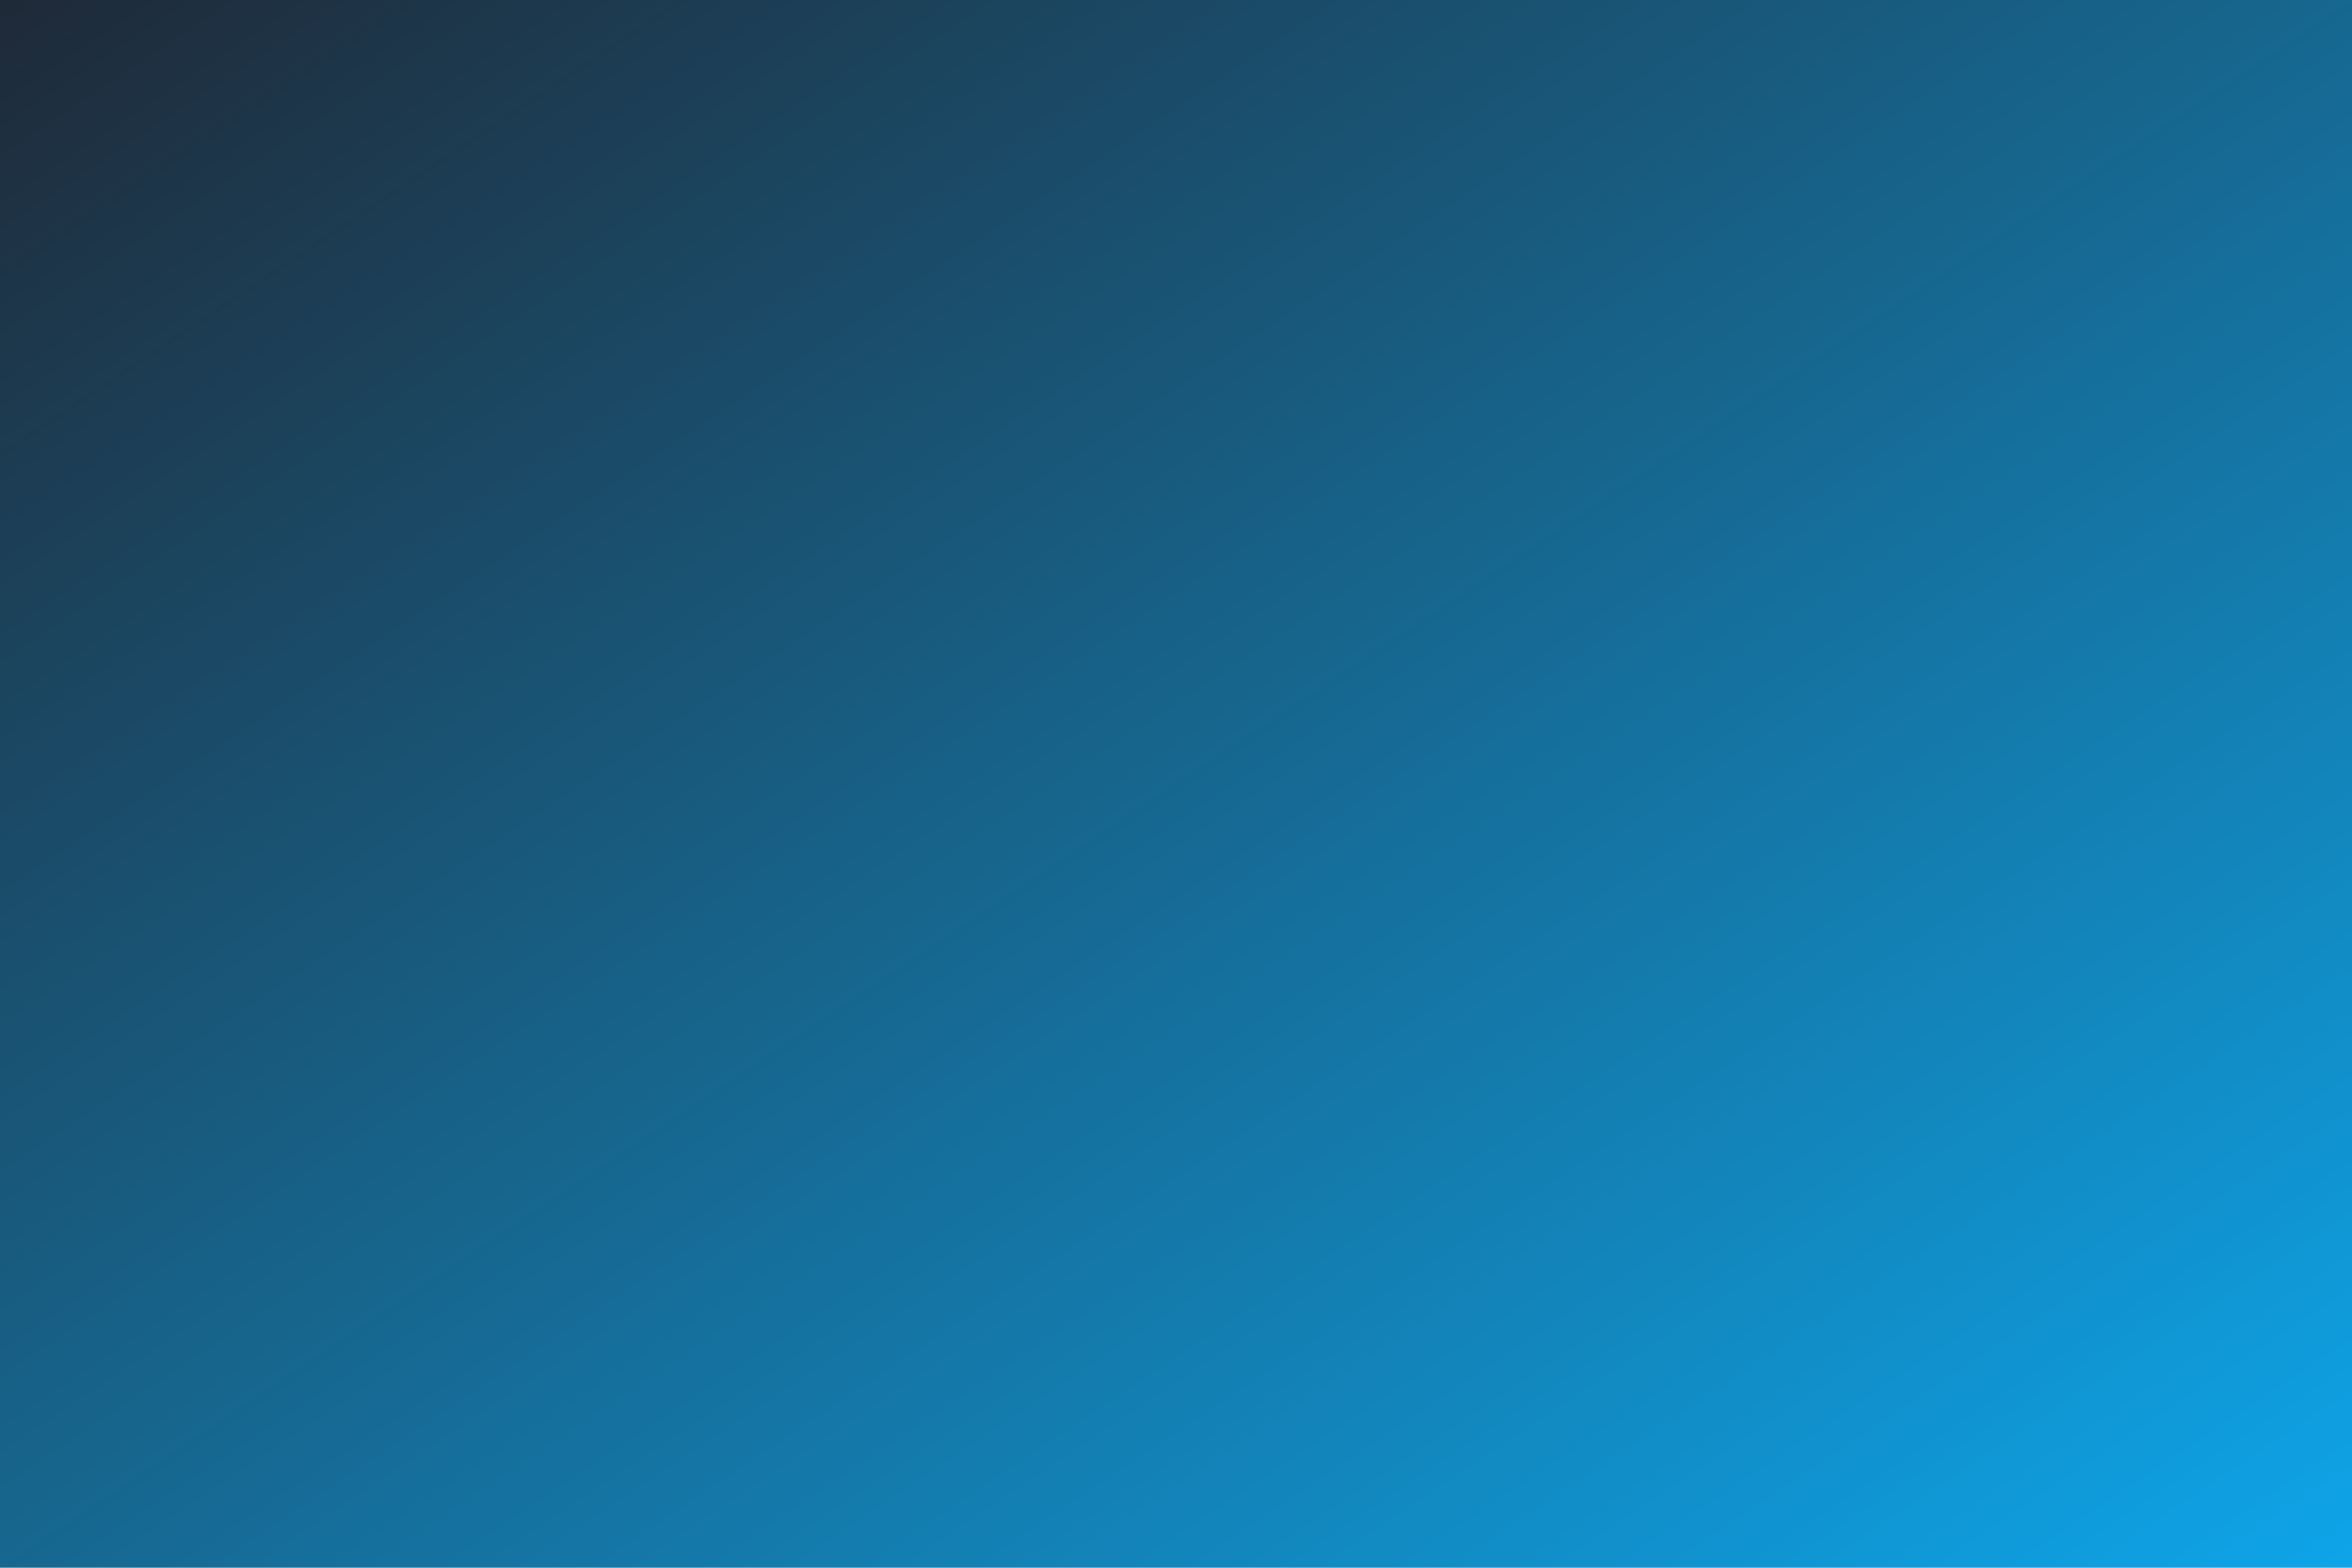
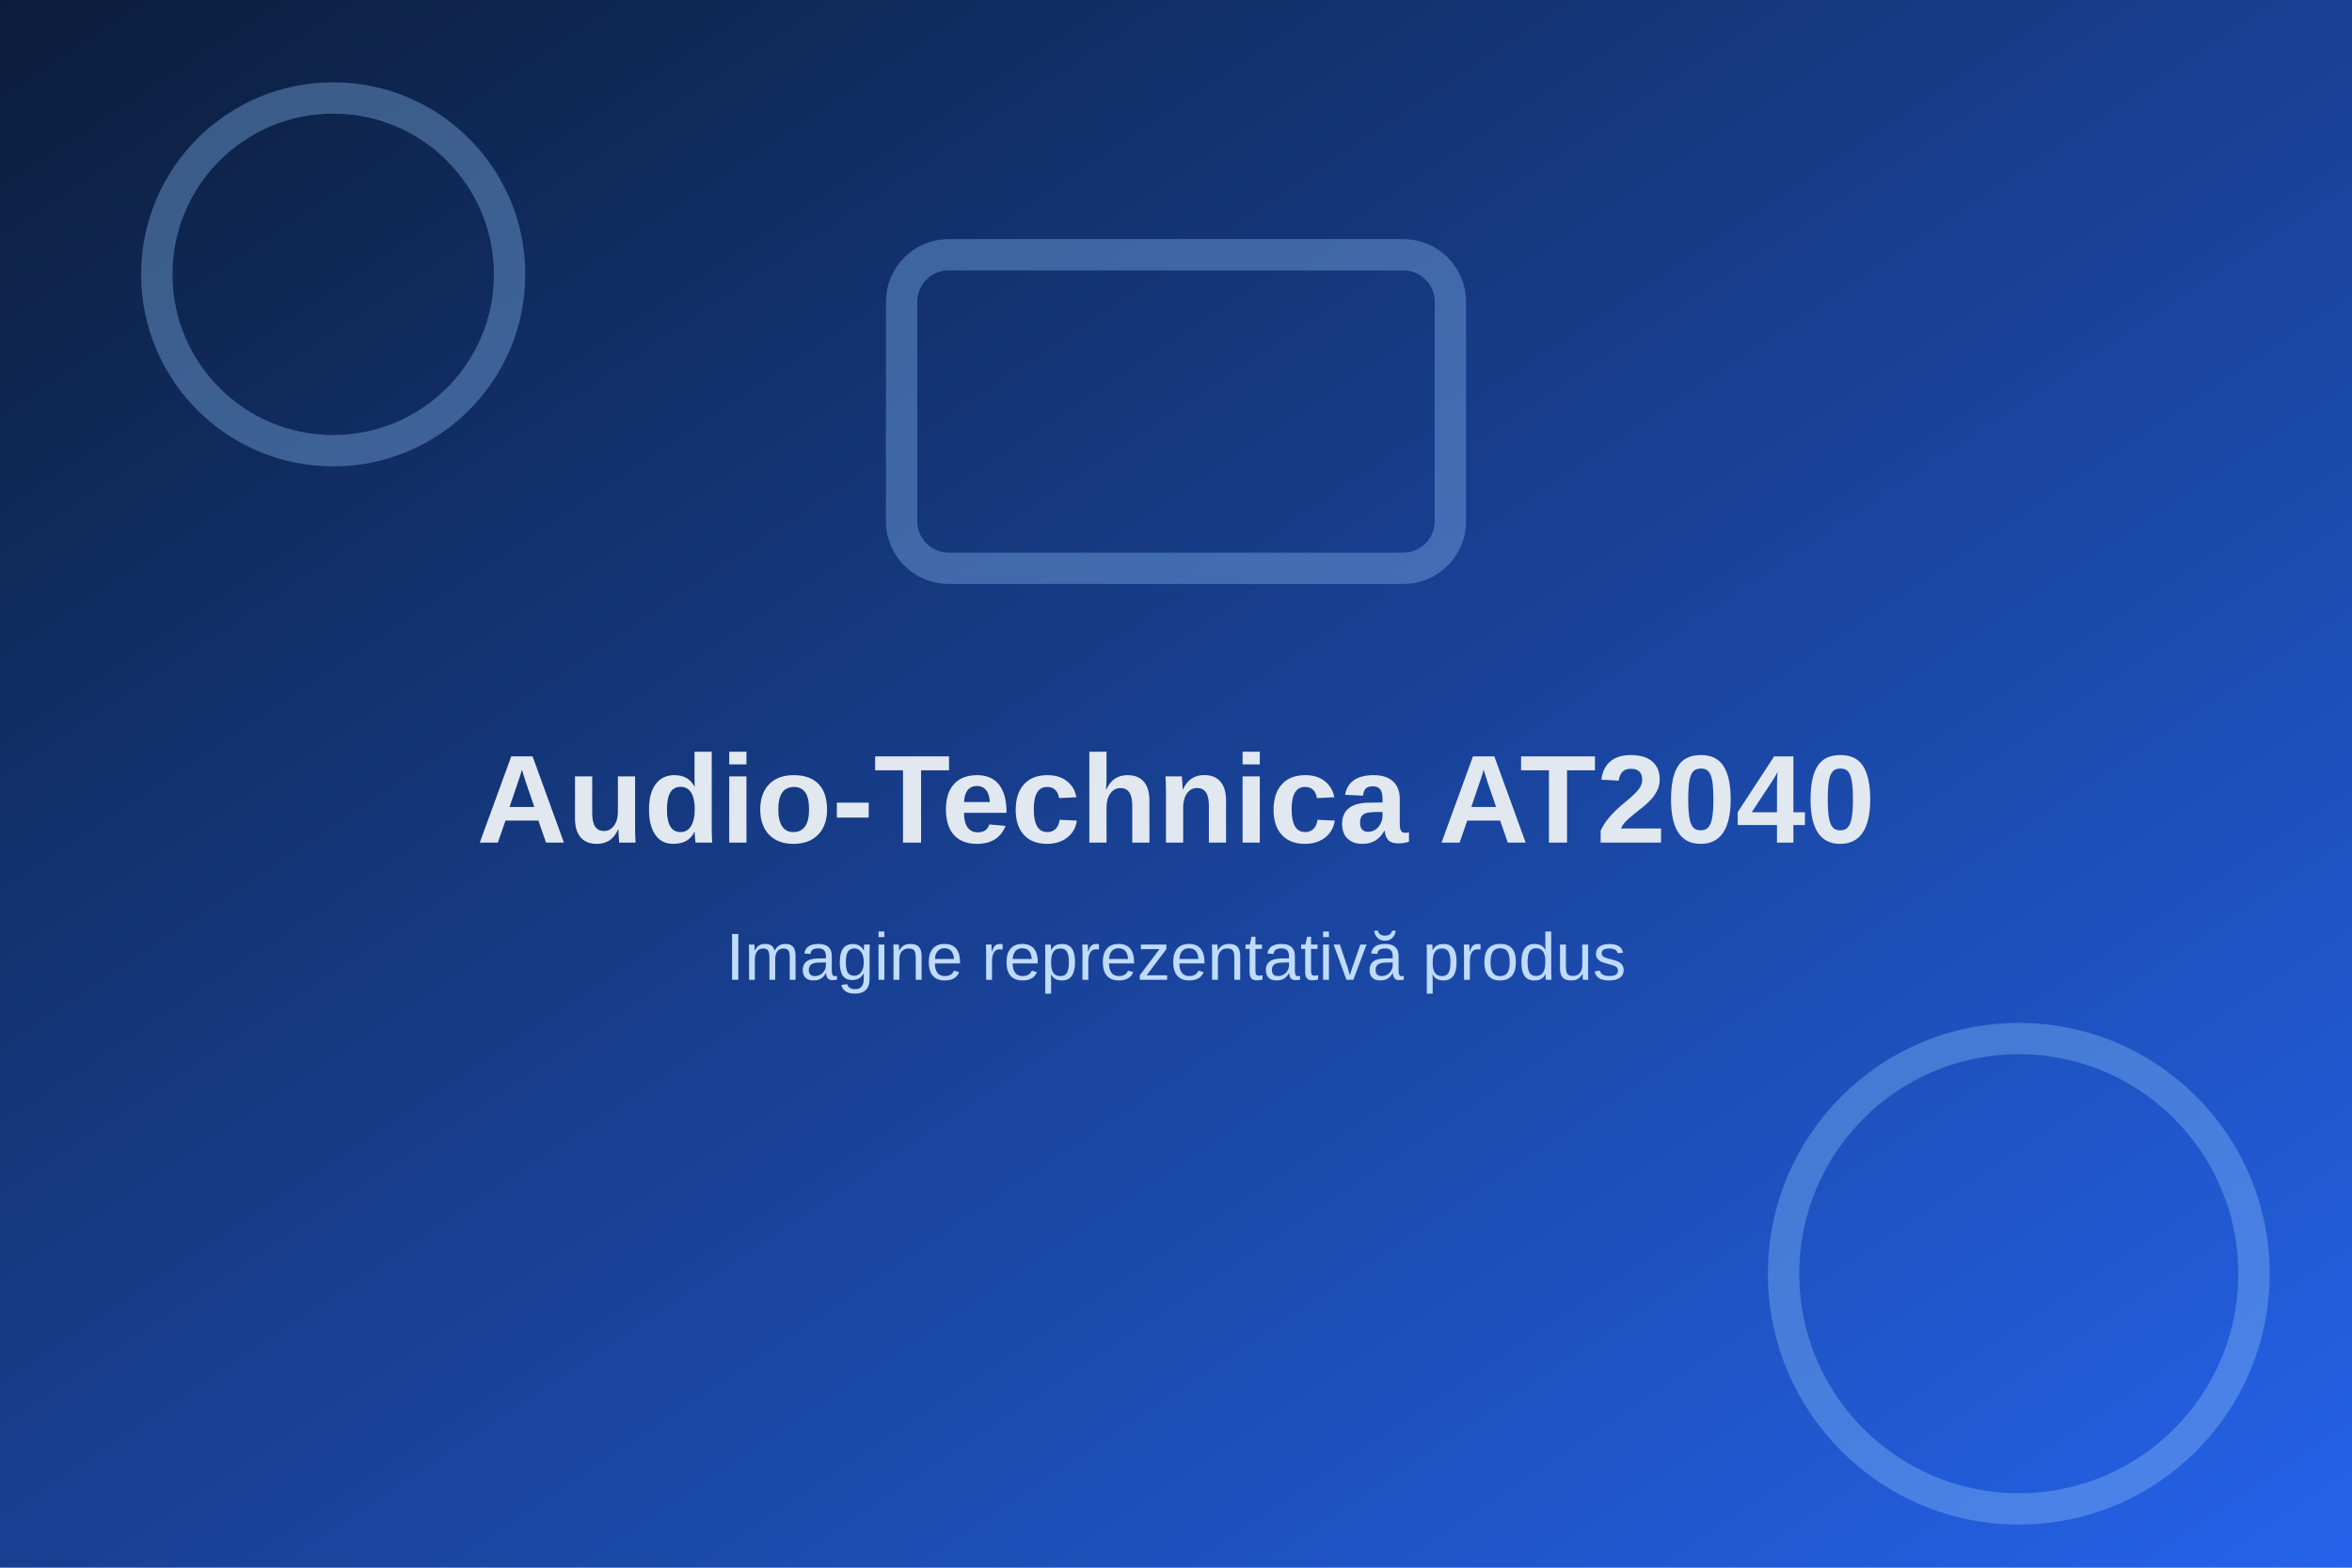
- <svg xmlns="http://www.w3.org/2000/svg" width="1200" height="800" viewBox="0 0 1200 800" role="img" aria-label="Imagine produs 7586668">
+ <svg xmlns="http://www.w3.org/2000/svg" width="1200" height="800" viewBox="0 0 1200 800" role="img" aria-label="Audio-Technica AT2040">
  <defs>
-     <linearGradient id="bg-7586668" x1="0" x2="1" y1="0" y2="1">
-       <stop offset="0%" stop-color="#1f2937" />
-       <stop offset="100%" stop-color="#0ea5e9" />
+     <linearGradient id="bg" x1="0" y1="0" x2="1" y2="1">
+       <stop offset="0%" stop-color="#0b1d3a" />
+       <stop offset="100%" stop-color="#2563eb" />
    </linearGradient>
  </defs>
-   <rect width="1200" height="800" fill="url(#bg-7586668)" />
+   <rect width="1200" height="800" fill="url(#bg)" />
+   <g fill="none" stroke="#93c5fd" stroke-width="16" opacity="0.35">
+     <circle cx="170" cy="140" r="90" />
+     <circle cx="1030" cy="650" r="120" />
+     <rect x="460" y="130" width="280" height="160" rx="24" />
+   </g>
+   <text x="600" y="430" fill="#e2e8f0" font-family="Arial, Helvetica, sans-serif" font-size="64" font-weight="700" text-anchor="middle">Audio-Technica AT2040</text>
+   <text x="600" y="500" fill="#bfdbfe" font-family="Arial, Helvetica, sans-serif" font-size="34" text-anchor="middle">Imagine reprezentativă produs</text>
</svg>
